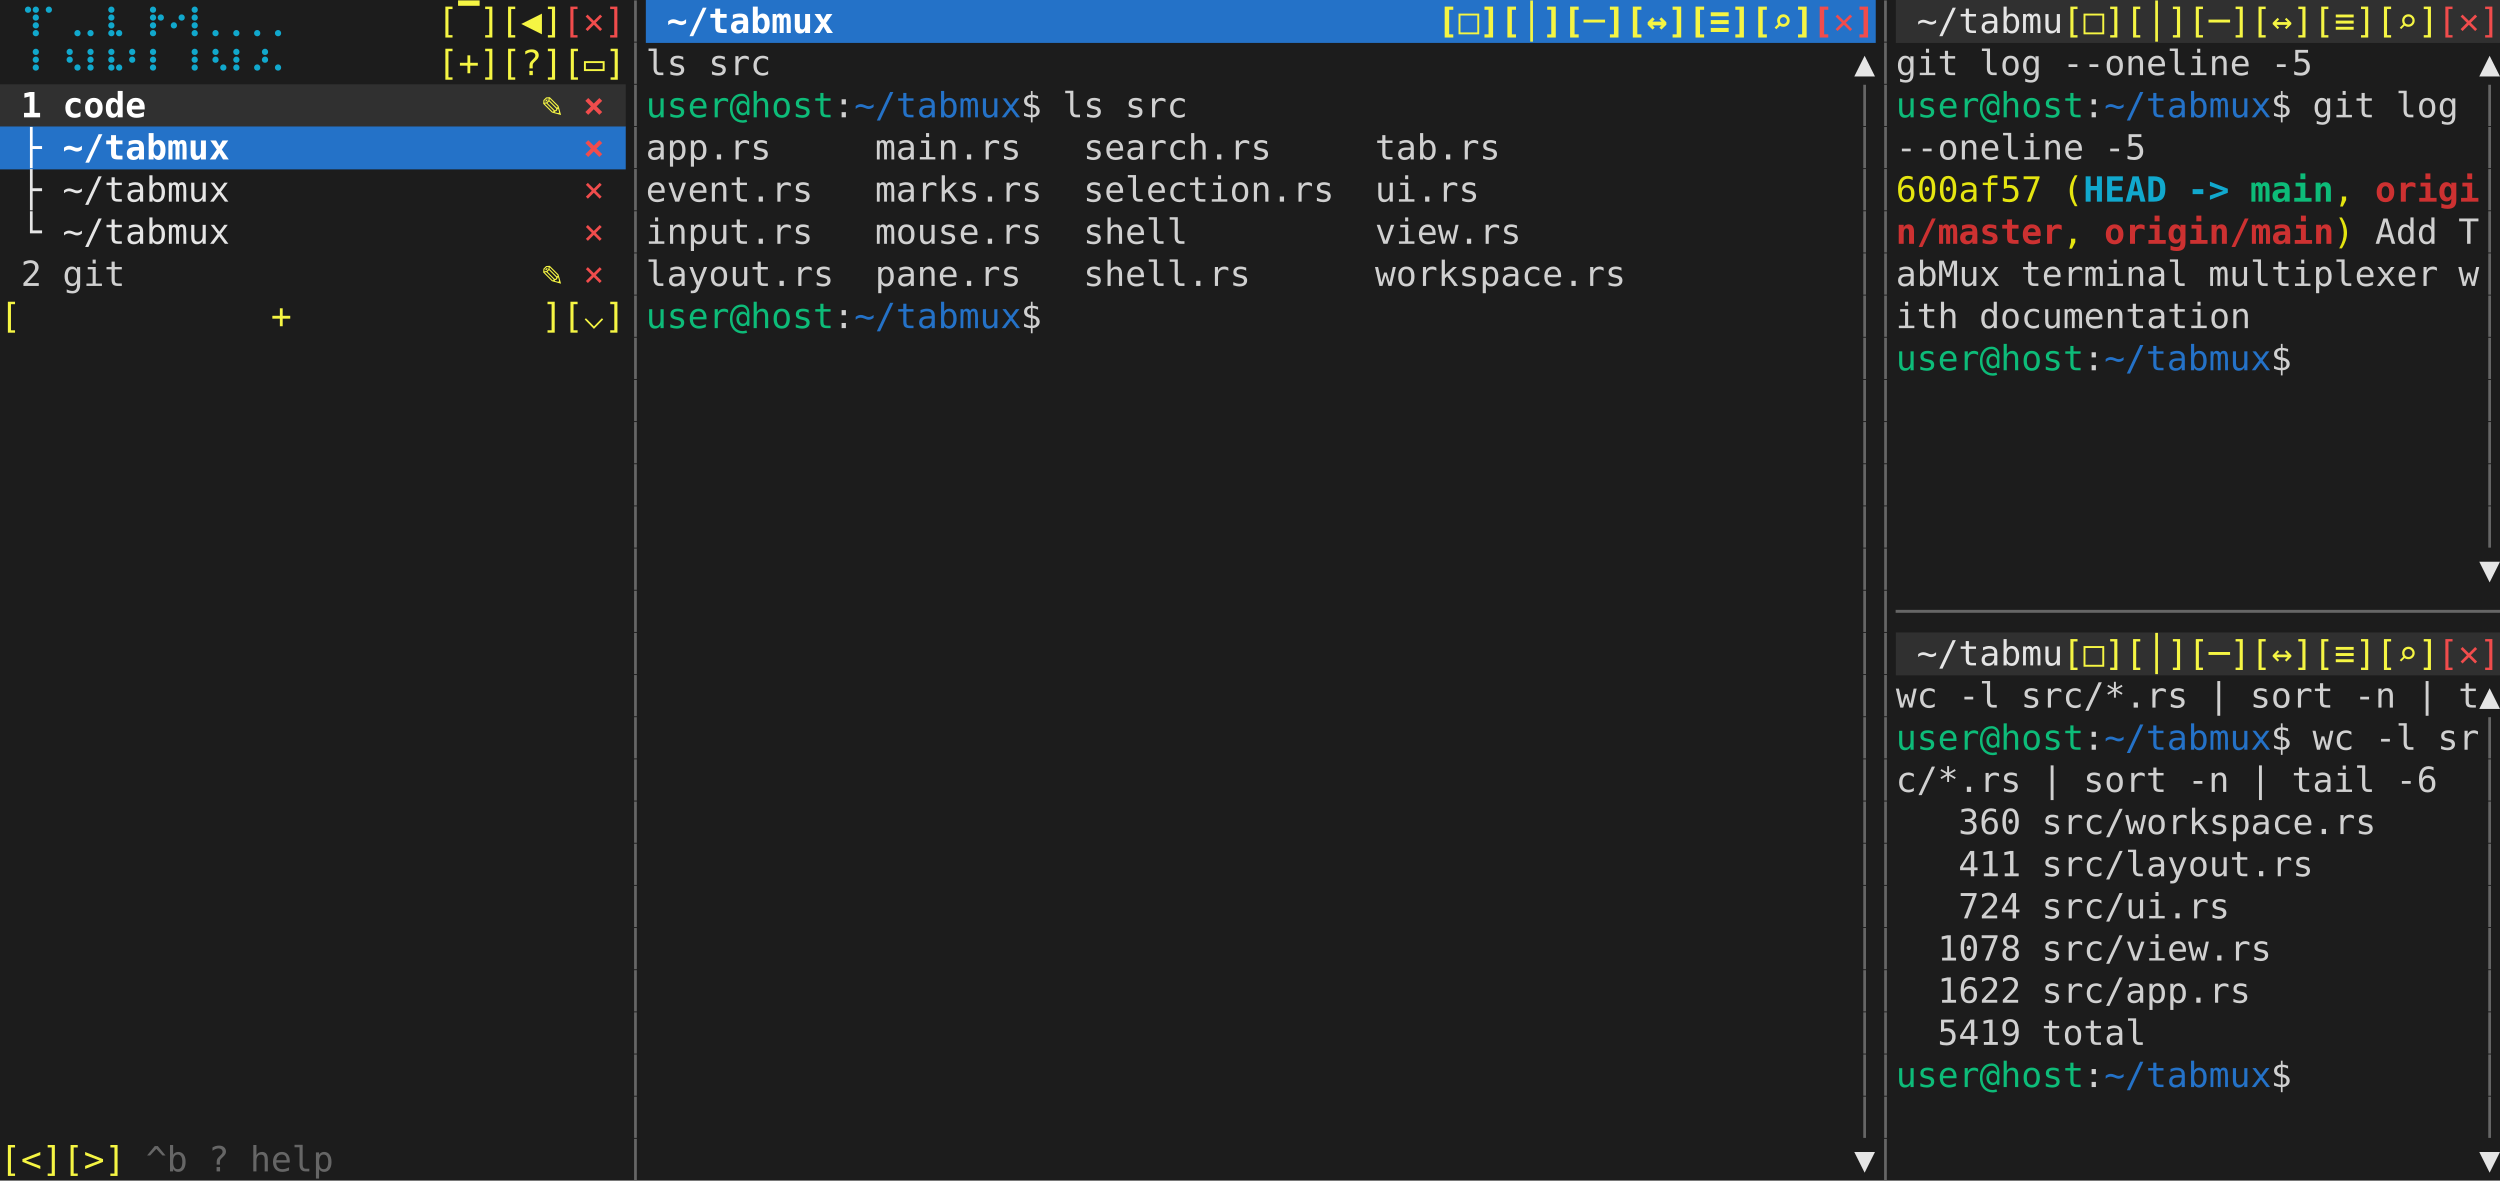
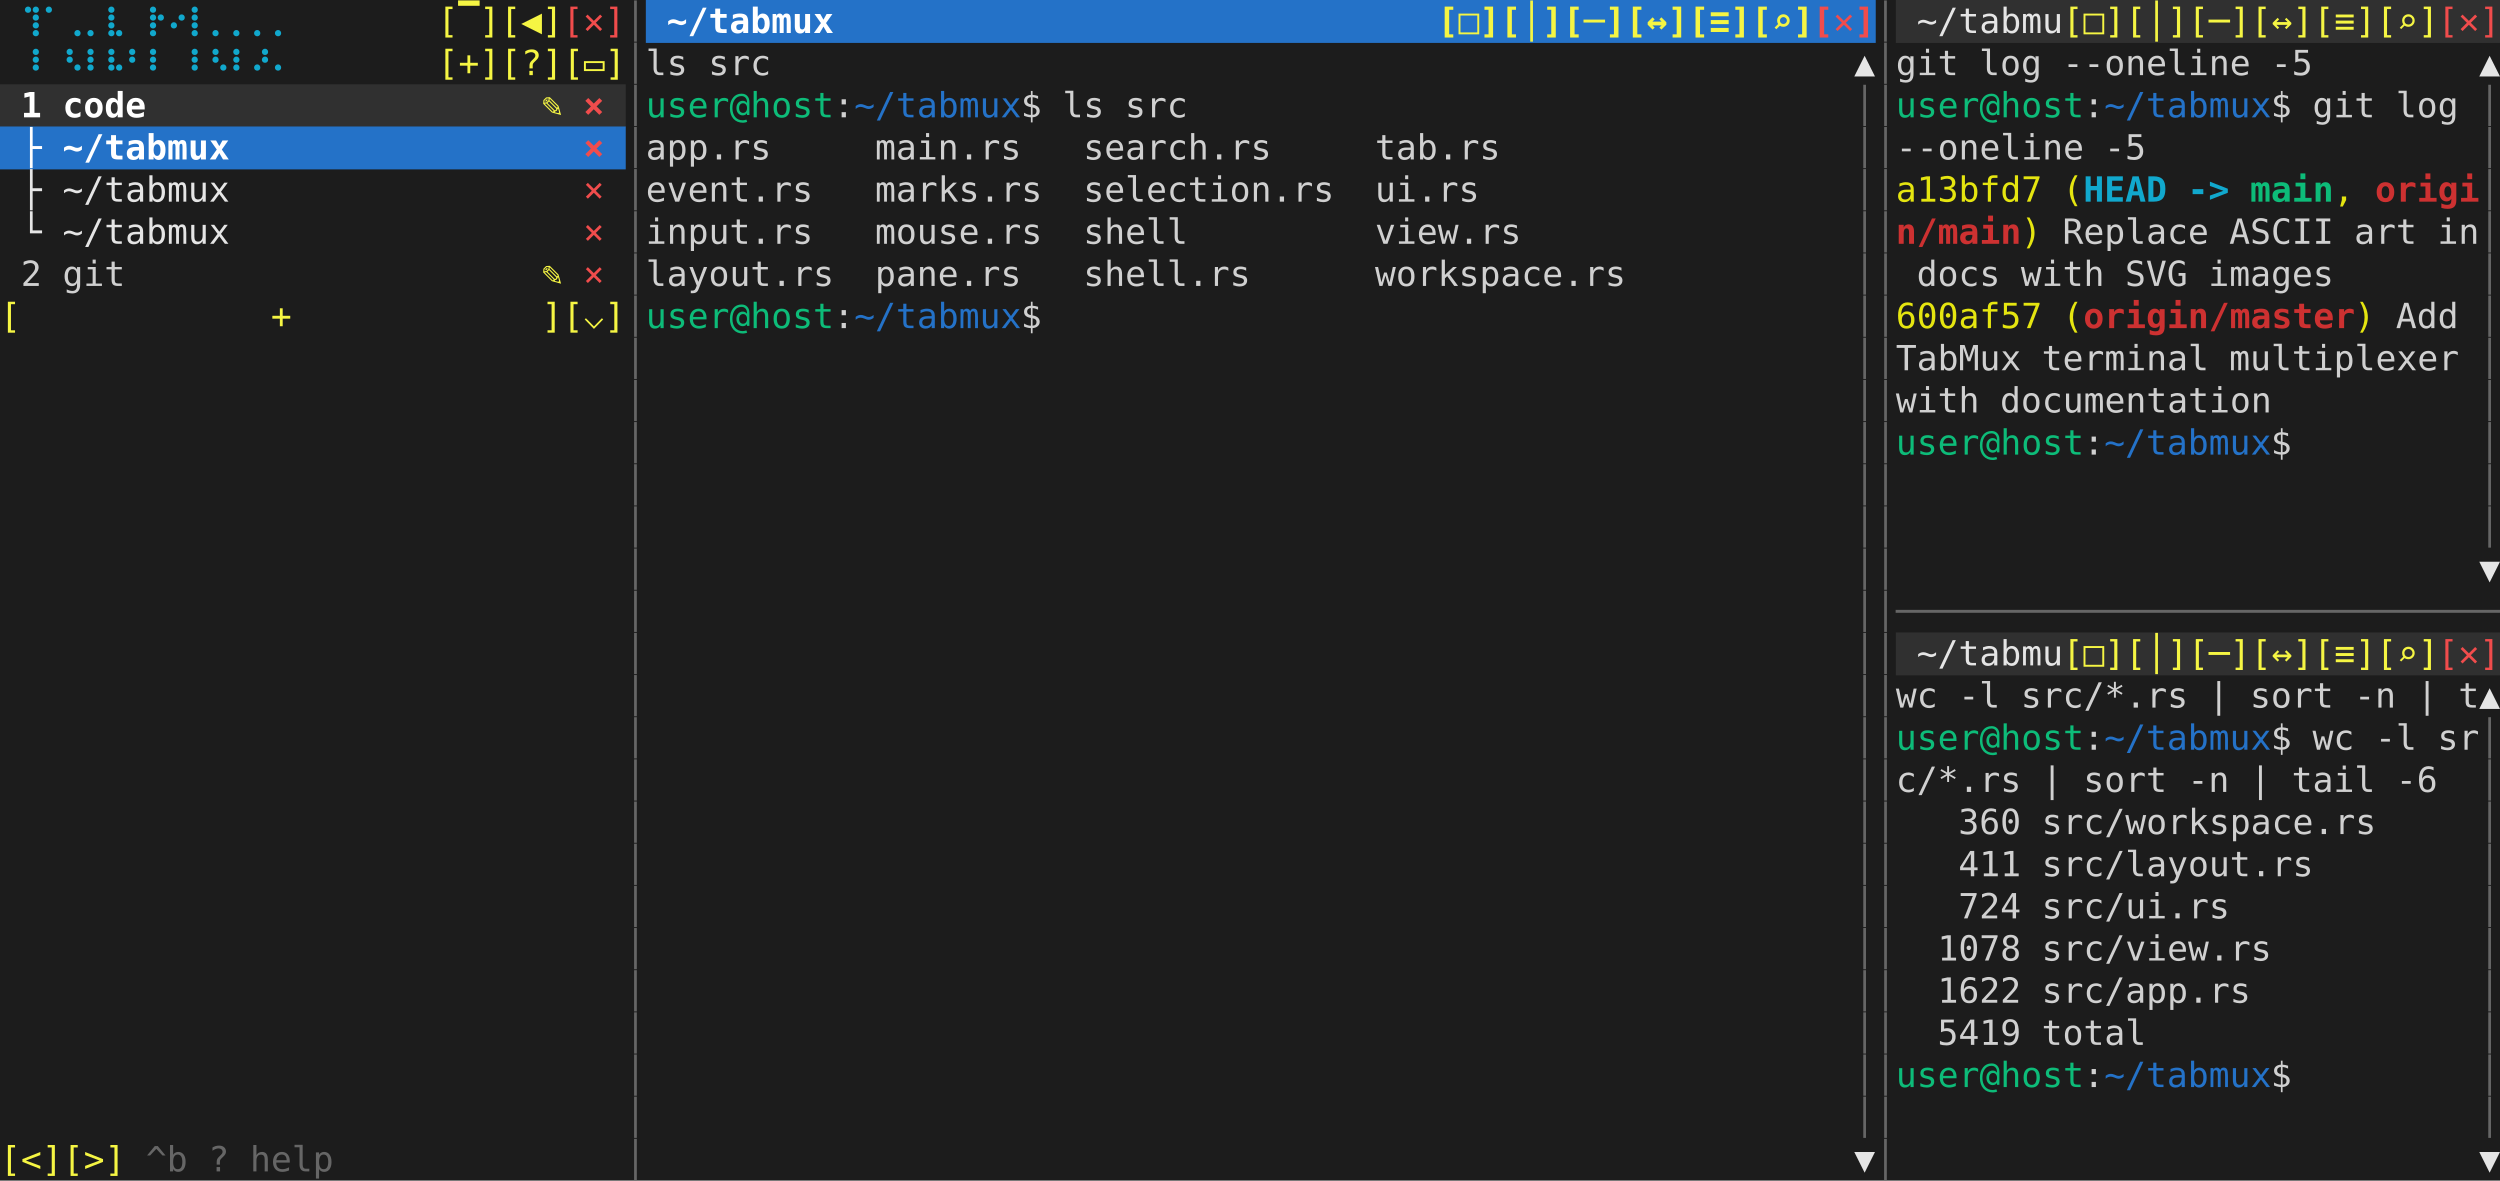
<svg xmlns="http://www.w3.org/2000/svg" viewBox="0 0 1008 476" width="1008" height="476" font-family="'DejaVu Sans Mono',Menlo,Consolas,monospace" font-size="14">
  <rect width="100%" height="100%" fill="#1c1c1c" />
  <rect x="260.4" y="0" width="495.9" height="17.3" fill="#2472c8" />
  <rect x="764.4" y="0" width="243.9" height="17.3" fill="#303030" />
  <rect x="0.0" y="34" width="252.3" height="17.3" fill="#303030" />
  <rect x="0.0" y="51" width="252.3" height="17.3" fill="#2472c8" />
  <rect x="764.4" y="255" width="243.9" height="17.3" fill="#303030" />
  <text x="8.4 16.8 25.2 33.6 42.0" y="13.3" fill="#11a8cd" font-weight="bold">⢹⠁⢀⡀⣇</text>
  <text x="58.8 67.2 75.6 84.0 92.4 100.8 109.2" y="13.3" fill="#11a8cd" font-weight="bold">⡗⠔⡇⡀⡀⡀⡀</text>
  <text x="176.4 184.8 193.2 201.6 210.0 218.4" y="13.3" fill="#f5f543">[▔][◀]</text>
  <text x="226.8 235.2 243.6" y="13.3" fill="#f14c4c">[✕]</text>
  <text x="252.0" y="13.3" fill="#666666">│</text>
  <text x="268.8 277.2 285.6 294.0 302.4 310.8 319.2 327.6" y="13.3" fill="#ffffff" font-weight="bold">~/tabmux</text>
  <text x="579.6 588.0 596.4 604.8 613.2 621.6 630.0 638.4 646.8 655.2 663.6 672.0 680.4 688.8 697.2 705.6 714.0 722.4" y="13.3" fill="#f5f543" font-weight="bold">[□][│][─][↔][≡][⌕]</text>
  <text x="730.8 739.2 747.6" y="13.3" fill="#f14c4c" font-weight="bold">[✕]</text>
  <text x="756.0" y="13.3" fill="#666666">│</text>
  <text x="772.8 781.2 789.6 798.0 806.4 814.8 823.2" y="13.3" fill="#e5e5e5">~/tabmu</text>
  <text x="831.6 840.0 848.4 856.8 865.2 873.6 882.0 890.4 898.8 907.2 915.6 924.0 932.4 940.8 949.2 957.6 966.0 974.4" y="13.3" fill="#f5f543">[□][│][─][↔][≡][⌕]</text>
  <text x="982.8 991.2 999.6" y="13.3" fill="#f14c4c">[✕]</text>
  <text x="8.4" y="30.3" fill="#11a8cd" font-weight="bold">⠸</text>
  <text x="25.2 33.6 42.0 50.4 58.8" y="30.3" fill="#11a8cd" font-weight="bold">⠣⠇⠧⠃⠇</text>
  <text x="75.6 84.0 92.4 100.8 109.2" y="30.3" fill="#11a8cd" font-weight="bold">⠇⠣⠇⠜⠄</text>
  <text x="176.4 184.8 193.2 201.6 210.0 218.4 226.8 235.2 243.6" y="30.3" fill="#f5f543">[+][?][▭]</text>
  <text x="252.0" y="30.3" fill="#666666">│</text>
  <text x="260.4 268.8" y="30.3" fill="#d0d0d0">ls</text>
  <text x="285.6 294.0 302.4" y="30.3" fill="#d0d0d0">src</text>
  <text x="747.6" y="30.3" fill="#e5e5e5">▲</text>
  <text x="756.0" y="30.3" fill="#666666">│</text>
  <text x="764.4 772.8 781.2" y="30.3" fill="#d0d0d0">git</text>
  <text x="798.0 806.4 814.8" y="30.3" fill="#d0d0d0">log</text>
  <text x="831.6 840.0 848.4 856.8 865.2 873.6 882.0 890.4 898.8" y="30.3" fill="#d0d0d0">--oneline</text>
  <text x="915.6 924.0" y="30.3" fill="#d0d0d0">-5</text>
  <text x="999.6" y="30.3" fill="#e5e5e5">▲</text>
  <text x="8.4" y="47.3" fill="#ffffff" font-weight="bold">1</text>
  <text x="25.2 33.6 42.0 50.4" y="47.3" fill="#ffffff" font-weight="bold">code</text>
  <text x="218.4" y="47.3" fill="#f5f543" font-weight="bold">✎</text>
  <text x="235.2" y="47.3" fill="#f14c4c" font-weight="bold">×</text>
  <text x="252.0" y="47.3" fill="#666666">│</text>
  <text x="260.4 268.8 277.2 285.6 294.0 302.4 310.8 319.2 327.6" y="47.3" fill="#0dbc79">user@host</text>
  <text x="336.0" y="47.3" fill="#d0d0d0">:</text>
  <text x="344.4 352.8 361.2 369.6 378.0 386.4 394.8 403.2" y="47.3" fill="#2472c8">~/tabmux</text>
  <text x="411.6" y="47.3" fill="#d0d0d0">$</text>
  <text x="428.4 436.8" y="47.3" fill="#d0d0d0">ls</text>
  <text x="453.6 462.0 470.4" y="47.3" fill="#d0d0d0">src</text>
  <text x="747.6 756.0" y="47.3" fill="#666666">││</text>
  <text x="764.4 772.8 781.2 789.6 798.0 806.4 814.8 823.2 831.6" y="47.3" fill="#0dbc79">user@host</text>
  <text x="840.0" y="47.3" fill="#d0d0d0">:</text>
  <text x="848.4 856.8 865.2 873.6 882.0 890.4 898.8 907.2" y="47.3" fill="#2472c8">~/tabmux</text>
  <text x="915.6" y="47.3" fill="#d0d0d0">$</text>
  <text x="932.4 940.8 949.2" y="47.3" fill="#d0d0d0">git</text>
  <text x="966.0 974.4 982.8" y="47.3" fill="#d0d0d0">log</text>
  <text x="999.6" y="47.3" fill="#666666">│</text>
  <text x="8.4" y="64.3" fill="#ffffff" font-weight="bold">├</text>
  <text x="25.2 33.6 42.0 50.4 58.8 67.2 75.6 84.0" y="64.3" fill="#ffffff" font-weight="bold">~/tabmux</text>
  <text x="235.2" y="64.3" fill="#f14c4c" font-weight="bold">×</text>
  <text x="252.0" y="64.3" fill="#666666">│</text>
  <text x="260.4 268.8 277.2 285.6 294.0 302.4" y="64.3" fill="#d0d0d0">app.rs</text>
  <text x="352.8 361.2 369.6 378.0 386.4 394.8 403.2" y="64.3" fill="#d0d0d0">main.rs</text>
  <text x="436.8 445.2 453.6 462.0 470.4 478.8 487.2 495.6 504.0" y="64.3" fill="#d0d0d0">search.rs</text>
  <text x="554.4 562.8 571.2 579.6 588.0 596.4" y="64.3" fill="#d0d0d0">tab.rs</text>
  <text x="747.6 756.0" y="64.3" fill="#666666">││</text>
  <text x="764.4 772.8 781.2 789.6 798.0 806.4 814.8 823.2 831.6" y="64.3" fill="#d0d0d0">--oneline</text>
  <text x="848.4 856.8" y="64.3" fill="#d0d0d0">-5</text>
  <text x="999.6" y="64.3" fill="#666666">│</text>
  <text x="8.4" y="81.3" fill="#e5e5e5">├</text>
  <text x="25.2 33.6 42.0 50.4 58.8 67.2 75.6 84.0" y="81.3" fill="#e5e5e5">~/tabmux</text>
  <text x="235.2" y="81.3" fill="#f14c4c">×</text>
  <text x="252.0" y="81.3" fill="#666666">│</text>
  <text x="260.4 268.8 277.2 285.6 294.0 302.4 310.8 319.2" y="81.3" fill="#d0d0d0">event.rs</text>
  <text x="352.8 361.2 369.6 378.0 386.4 394.8 403.2 411.6" y="81.3" fill="#d0d0d0">marks.rs</text>
  <text x="436.8 445.2 453.6 462.0 470.4 478.8 487.2 495.6 504.0 512.4 520.8 529.2" y="81.3" fill="#d0d0d0">selection.rs</text>
  <text x="554.4 562.8 571.2 579.6 588.0" y="81.3" fill="#d0d0d0">ui.rs</text>
  <text x="747.6 756.0" y="81.3" fill="#666666">││</text>
-   <text x="764.4 772.8 781.2 789.6 798.0 806.4 814.8" y="81.3" fill="#e5e510">600af57</text>
+   <text x="764.4 772.8 781.2 789.6 798.0 806.4 814.8" y="81.3" fill="#e5e510">a13bfd7</text>
  <text x="831.6" y="81.3" fill="#e5e510">(</text>
  <text x="840.0 848.4 856.8 865.2" y="81.3" fill="#11a8cd" font-weight="bold">HEAD</text>
  <text x="882.0 890.4" y="81.3" fill="#11a8cd" font-weight="bold">-&gt;</text>
  <text x="907.2 915.6 924.0 932.4" y="81.3" fill="#0dbc79" font-weight="bold">main</text>
  <text x="940.8" y="81.3" fill="#e5e510">,</text>
  <text x="957.6 966.0 974.4 982.8 991.2" y="81.3" fill="#cd3131" font-weight="bold">origi</text>
  <text x="999.6" y="81.3" fill="#666666">│</text>
  <text x="8.4" y="98.3" fill="#e5e5e5">└</text>
  <text x="25.2 33.6 42.0 50.4 58.8 67.2 75.6 84.0" y="98.3" fill="#e5e5e5">~/tabmux</text>
  <text x="235.2" y="98.3" fill="#f14c4c">×</text>
  <text x="252.0" y="98.3" fill="#666666">│</text>
  <text x="260.4 268.8 277.2 285.6 294.0 302.4 310.8 319.2" y="98.3" fill="#d0d0d0">input.rs</text>
  <text x="352.8 361.2 369.6 378.0 386.4 394.8 403.2 411.6" y="98.3" fill="#d0d0d0">mouse.rs</text>
  <text x="436.8 445.2 453.6 462.0 470.4" y="98.3" fill="#d0d0d0">shell</text>
  <text x="554.4 562.8 571.2 579.6 588.0 596.4 604.8" y="98.3" fill="#d0d0d0">view.rs</text>
  <text x="747.6 756.0" y="98.3" fill="#666666">││</text>
-   <text x="764.4 772.8 781.2 789.6 798.0 806.4 814.8 823.2" y="98.3" fill="#cd3131" font-weight="bold">n/master</text>
-   <text x="831.6" y="98.3" fill="#e5e510">,</text>
-   <text x="848.4 856.8 865.2 873.6 882.0 890.4 898.8 907.2 915.6 924.0 932.4" y="98.3" fill="#cd3131" font-weight="bold">origin/main</text>
-   <text x="940.8" y="98.3" fill="#e5e510">)</text>
-   <text x="957.6 966.0 974.4" y="98.3" fill="#d0d0d0">Add</text>
-   <text x="991.2" y="98.3" fill="#d0d0d0">T</text>
+   <text x="764.4 772.8 781.2 789.6 798.0 806.4" y="98.3" fill="#cd3131" font-weight="bold">n/main</text>
+   <text x="814.8" y="98.3" fill="#e5e510">)</text>
+   <text x="831.6 840.0 848.4 856.8 865.2 873.6 882.0" y="98.3" fill="#d0d0d0">Replace</text>
+   <text x="898.8 907.2 915.6 924.0 932.4" y="98.3" fill="#d0d0d0">ASCII</text>
+   <text x="949.2 957.6 966.0" y="98.3" fill="#d0d0d0">art</text>
+   <text x="982.8 991.2" y="98.3" fill="#d0d0d0">in</text>
  <text x="999.6" y="98.3" fill="#666666">│</text>
  <text x="8.4" y="115.3" fill="#d0d0d0">2</text>
  <text x="25.2 33.6 42.0" y="115.3" fill="#d0d0d0">git</text>
  <text x="218.4" y="115.3" fill="#f5f543">✎</text>
  <text x="235.2" y="115.3" fill="#f14c4c">×</text>
  <text x="252.0" y="115.3" fill="#666666">│</text>
  <text x="260.4 268.8 277.2 285.6 294.0 302.4 310.8 319.2 327.6" y="115.3" fill="#d0d0d0">layout.rs</text>
  <text x="352.8 361.2 369.6 378.0 386.4 394.8 403.2" y="115.3" fill="#d0d0d0">pane.rs</text>
  <text x="436.8 445.2 453.6 462.0 470.4 478.8 487.2 495.6" y="115.3" fill="#d0d0d0">shell.rs</text>
  <text x="554.4 562.8 571.2 579.6 588.0 596.4 604.8 613.2 621.6 630.0 638.4 646.8" y="115.3" fill="#d0d0d0">workspace.rs</text>
  <text x="747.6 756.0" y="115.3" fill="#666666">││</text>
-   <text x="764.4 772.8 781.2 789.6 798.0" y="115.3" fill="#d0d0d0">abMux</text>
-   <text x="814.8 823.2 831.6 840.0 848.4 856.8 865.2 873.6" y="115.3" fill="#d0d0d0">terminal</text>
-   <text x="890.4 898.8 907.2 915.6 924.0 932.4 940.8 949.2 957.6 966.0 974.4" y="115.3" fill="#d0d0d0">multiplexer</text>
-   <text x="991.2" y="115.3" fill="#d0d0d0">w</text>
+   <text x="772.8 781.2 789.6 798.0" y="115.3" fill="#d0d0d0">docs</text>
+   <text x="814.8 823.2 831.6 840.0" y="115.3" fill="#d0d0d0">with</text>
+   <text x="856.8 865.2 873.6" y="115.3" fill="#d0d0d0">SVG</text>
+   <text x="890.4 898.8 907.2 915.6 924.0 932.4" y="115.3" fill="#d0d0d0">images</text>
  <text x="999.6" y="115.3" fill="#666666">│</text>
  <text x="0.0" y="132.3" fill="#f5f543">[</text>
  <text x="109.2" y="132.3" fill="#f5f543">+</text>
  <text x="218.4 226.8 235.2 243.6" y="132.3" fill="#f5f543">][⌵]</text>
  <text x="252.0" y="132.3" fill="#666666">│</text>
  <text x="260.4 268.8 277.2 285.6 294.0 302.4 310.8 319.2 327.6" y="132.3" fill="#0dbc79">user@host</text>
  <text x="336.0" y="132.3" fill="#d0d0d0">:</text>
  <text x="344.4 352.8 361.2 369.6 378.0 386.4 394.8 403.2" y="132.3" fill="#2472c8">~/tabmux</text>
  <text x="411.6" y="132.3" fill="#d0d0d0">$</text>
  <text x="747.6 756.0" y="132.3" fill="#666666">││</text>
-   <text x="764.4 772.8 781.2" y="132.3" fill="#d0d0d0">ith</text>
-   <text x="798.0 806.4 814.8 823.2 831.6 840.0 848.4 856.8 865.2 873.6 882.0 890.4 898.8" y="132.3" fill="#d0d0d0">documentation</text>
+   <text x="764.4 772.8 781.2 789.6 798.0 806.4 814.8" y="132.3" fill="#e5e510">600af57</text>
+   <text x="831.6" y="132.3" fill="#e5e510">(</text>
+   <text x="840.0 848.4 856.8 865.2 873.6 882.0 890.4 898.8 907.2 915.6 924.0 932.4 940.8" y="132.3" fill="#cd3131" font-weight="bold">origin/master</text>
+   <text x="949.2" y="132.3" fill="#e5e510">)</text>
+   <text x="966.0 974.4 982.8" y="132.3" fill="#d0d0d0">Add</text>
  <text x="999.6" y="132.3" fill="#666666">│</text>
  <text x="252.0" y="149.3" fill="#666666">│</text>
  <text x="747.6 756.0" y="149.3" fill="#666666">││</text>
-   <text x="764.4 772.8 781.2 789.6 798.0 806.4 814.8 823.2 831.6" y="149.3" fill="#0dbc79">user@host</text>
-   <text x="840.0" y="149.3" fill="#d0d0d0">:</text>
-   <text x="848.4 856.8 865.2 873.6 882.0 890.4 898.8 907.2" y="149.3" fill="#2472c8">~/tabmux</text>
-   <text x="915.6" y="149.3" fill="#d0d0d0">$</text>
+   <text x="764.4 772.8 781.2 789.6 798.0 806.4" y="149.3" fill="#d0d0d0">TabMux</text>
+   <text x="823.2 831.6 840.0 848.4 856.8 865.2 873.6 882.0" y="149.3" fill="#d0d0d0">terminal</text>
+   <text x="898.8 907.2 915.6 924.0 932.4 940.8 949.2 957.6 966.0 974.4 982.8" y="149.3" fill="#d0d0d0">multiplexer</text>
  <text x="999.6" y="149.3" fill="#666666">│</text>
  <text x="252.0" y="166.3" fill="#666666">│</text>
  <text x="747.6 756.0" y="166.3" fill="#666666">││</text>
+   <text x="764.4 772.8 781.2 789.6" y="166.3" fill="#d0d0d0">with</text>
+   <text x="806.4 814.8 823.2 831.6 840.0 848.4 856.8 865.2 873.6 882.0 890.4 898.8 907.2" y="166.3" fill="#d0d0d0">documentation</text>
  <text x="999.6" y="166.3" fill="#666666">│</text>
  <text x="252.0" y="183.3" fill="#666666">│</text>
  <text x="747.6 756.0" y="183.3" fill="#666666">││</text>
+   <text x="764.4 772.8 781.2 789.6 798.0 806.4 814.8 823.2 831.6" y="183.3" fill="#0dbc79">user@host</text>
+   <text x="840.0" y="183.3" fill="#d0d0d0">:</text>
+   <text x="848.4 856.8 865.2 873.6 882.0 890.4 898.8 907.2" y="183.3" fill="#2472c8">~/tabmux</text>
+   <text x="915.6" y="183.3" fill="#d0d0d0">$</text>
  <text x="999.6" y="183.3" fill="#666666">│</text>
  <text x="252.0" y="200.3" fill="#666666">│</text>
  <text x="747.6 756.0" y="200.3" fill="#666666">││</text>
  <text x="999.6" y="200.3" fill="#666666">│</text>
  <text x="252.0" y="217.3" fill="#666666">│</text>
  <text x="747.6 756.0" y="217.3" fill="#666666">││</text>
  <text x="999.6" y="217.3" fill="#666666">│</text>
  <text x="252.0" y="234.3" fill="#666666">│</text>
  <text x="747.6 756.0" y="234.3" fill="#666666">││</text>
  <text x="999.6" y="234.3" fill="#e5e5e5">▼</text>
  <text x="252.0" y="251.3" fill="#666666">│</text>
  <text x="747.6 756.0 764.4 772.8 781.2 789.6 798.0 806.4 814.8 823.2 831.6 840.0 848.4 856.8 865.2 873.6 882.0 890.4 898.8 907.2 915.6 924.0 932.4 940.8 949.2 957.6 966.0 974.4 982.8 991.2 999.6" y="251.3" fill="#666666">││─────────────────────────────</text>
  <text x="252.0" y="268.3" fill="#666666">│</text>
  <text x="747.6 756.0" y="268.3" fill="#666666">││</text>
  <text x="772.8 781.2 789.6 798.0 806.4 814.8 823.2" y="268.3" fill="#e5e5e5">~/tabmu</text>
  <text x="831.6 840.0 848.4 856.8 865.2 873.6 882.0 890.4 898.8 907.2 915.6 924.0 932.4 940.8 949.2 957.6 966.0 974.4" y="268.3" fill="#f5f543">[□][│][─][↔][≡][⌕]</text>
  <text x="982.8 991.2 999.6" y="268.3" fill="#f14c4c">[✕]</text>
  <text x="252.0" y="285.3" fill="#666666">│</text>
  <text x="747.6 756.0" y="285.3" fill="#666666">││</text>
  <text x="764.4 772.8" y="285.3" fill="#d0d0d0">wc</text>
  <text x="789.6 798.0" y="285.3" fill="#d0d0d0">-l</text>
  <text x="814.8 823.2 831.6 840.0 848.4 856.8 865.2 873.6" y="285.3" fill="#d0d0d0">src/*.rs</text>
  <text x="890.4" y="285.3" fill="#d0d0d0">|</text>
  <text x="907.2 915.6 924.0 932.4" y="285.3" fill="#d0d0d0">sort</text>
  <text x="949.2 957.6" y="285.3" fill="#d0d0d0">-n</text>
  <text x="974.4" y="285.3" fill="#d0d0d0">|</text>
  <text x="991.2" y="285.3" fill="#d0d0d0">t</text>
  <text x="999.6" y="285.3" fill="#e5e5e5">▲</text>
  <text x="252.0" y="302.3" fill="#666666">│</text>
  <text x="747.6 756.0" y="302.3" fill="#666666">││</text>
  <text x="764.4 772.8 781.2 789.6 798.0 806.4 814.8 823.2 831.6" y="302.3" fill="#0dbc79">user@host</text>
  <text x="840.0" y="302.3" fill="#d0d0d0">:</text>
  <text x="848.4 856.8 865.2 873.6 882.0 890.4 898.8 907.2" y="302.3" fill="#2472c8">~/tabmux</text>
  <text x="915.6" y="302.3" fill="#d0d0d0">$</text>
  <text x="932.4 940.8" y="302.3" fill="#d0d0d0">wc</text>
  <text x="957.6 966.0" y="302.3" fill="#d0d0d0">-l</text>
  <text x="982.8 991.2" y="302.3" fill="#d0d0d0">sr</text>
  <text x="999.6" y="302.3" fill="#666666">│</text>
  <text x="252.0" y="319.3" fill="#666666">│</text>
  <text x="747.6 756.0" y="319.3" fill="#666666">││</text>
  <text x="764.4 772.8 781.2 789.6 798.0 806.4" y="319.3" fill="#d0d0d0">c/*.rs</text>
  <text x="823.2" y="319.3" fill="#d0d0d0">|</text>
  <text x="840.0 848.4 856.8 865.2" y="319.3" fill="#d0d0d0">sort</text>
  <text x="882.0 890.4" y="319.3" fill="#d0d0d0">-n</text>
  <text x="907.2" y="319.3" fill="#d0d0d0">|</text>
  <text x="924.0 932.4 940.8 949.2" y="319.3" fill="#d0d0d0">tail</text>
  <text x="966.0 974.4" y="319.3" fill="#d0d0d0">-6</text>
  <text x="999.6" y="319.3" fill="#666666">│</text>
  <text x="252.0" y="336.3" fill="#666666">│</text>
  <text x="747.6 756.0" y="336.3" fill="#666666">││</text>
  <text x="789.6 798.0 806.4" y="336.3" fill="#d0d0d0">360</text>
  <text x="823.2 831.6 840.0 848.4 856.8 865.2 873.6 882.0 890.4 898.8 907.2 915.6 924.0 932.4 940.8 949.2" y="336.3" fill="#d0d0d0">src/workspace.rs</text>
  <text x="999.6" y="336.3" fill="#666666">│</text>
  <text x="252.0" y="353.3" fill="#666666">│</text>
  <text x="747.6 756.0" y="353.3" fill="#666666">││</text>
  <text x="789.6 798.0 806.4" y="353.3" fill="#d0d0d0">411</text>
  <text x="823.2 831.6 840.0 848.4 856.8 865.2 873.6 882.0 890.4 898.8 907.2 915.6 924.0" y="353.3" fill="#d0d0d0">src/layout.rs</text>
  <text x="999.6" y="353.3" fill="#666666">│</text>
  <text x="252.0" y="370.3" fill="#666666">│</text>
  <text x="747.6 756.0" y="370.3" fill="#666666">││</text>
  <text x="789.6 798.0 806.4" y="370.3" fill="#d0d0d0">724</text>
  <text x="823.2 831.6 840.0 848.4 856.8 865.2 873.6 882.0 890.4" y="370.3" fill="#d0d0d0">src/ui.rs</text>
  <text x="999.6" y="370.3" fill="#666666">│</text>
  <text x="252.0" y="387.3" fill="#666666">│</text>
  <text x="747.6 756.0" y="387.3" fill="#666666">││</text>
  <text x="781.2 789.6 798.0 806.4" y="387.3" fill="#d0d0d0">1078</text>
  <text x="823.2 831.6 840.0 848.4 856.8 865.2 873.6 882.0 890.4 898.8 907.2" y="387.3" fill="#d0d0d0">src/view.rs</text>
  <text x="999.6" y="387.3" fill="#666666">│</text>
  <text x="252.0" y="404.3" fill="#666666">│</text>
  <text x="747.6 756.0" y="404.3" fill="#666666">││</text>
  <text x="781.2 789.6 798.0 806.4" y="404.3" fill="#d0d0d0">1622</text>
  <text x="823.2 831.6 840.0 848.4 856.8 865.2 873.6 882.0 890.4 898.8" y="404.3" fill="#d0d0d0">src/app.rs</text>
  <text x="999.6" y="404.3" fill="#666666">│</text>
  <text x="252.0" y="421.3" fill="#666666">│</text>
  <text x="747.6 756.0" y="421.3" fill="#666666">││</text>
  <text x="781.2 789.6 798.0 806.4" y="421.3" fill="#d0d0d0">5419</text>
  <text x="823.2 831.6 840.0 848.4 856.8" y="421.3" fill="#d0d0d0">total</text>
  <text x="999.6" y="421.3" fill="#666666">│</text>
  <text x="252.0" y="438.3" fill="#666666">│</text>
  <text x="747.6 756.0" y="438.3" fill="#666666">││</text>
  <text x="764.4 772.8 781.2 789.6 798.0 806.4 814.8 823.2 831.6" y="438.3" fill="#0dbc79">user@host</text>
  <text x="840.0" y="438.3" fill="#d0d0d0">:</text>
  <text x="848.4 856.8 865.2 873.6 882.0 890.4 898.8 907.2" y="438.3" fill="#2472c8">~/tabmux</text>
  <text x="915.6" y="438.3" fill="#d0d0d0">$</text>
  <text x="999.6" y="438.3" fill="#666666">│</text>
  <text x="252.0" y="455.3" fill="#666666">│</text>
  <text x="747.6 756.0" y="455.3" fill="#666666">││</text>
  <text x="999.6" y="455.3" fill="#666666">│</text>
  <text x="0.0 8.4 16.8 25.2 33.6 42.0" y="472.3" fill="#f5f543">[&lt;][&gt;]</text>
  <text x="58.8 67.2" y="472.3" fill="#666666">^b</text>
  <text x="84.0" y="472.3" fill="#666666">?</text>
  <text x="100.8 109.2 117.6 126.0" y="472.3" fill="#666666">help</text>
  <text x="252.0" y="472.3" fill="#666666">│</text>
  <text x="747.6" y="472.3" fill="#e5e5e5">▼</text>
  <text x="756.0" y="472.3" fill="#666666">│</text>
  <text x="999.6" y="472.3" fill="#e5e5e5">▼</text>
</svg>
